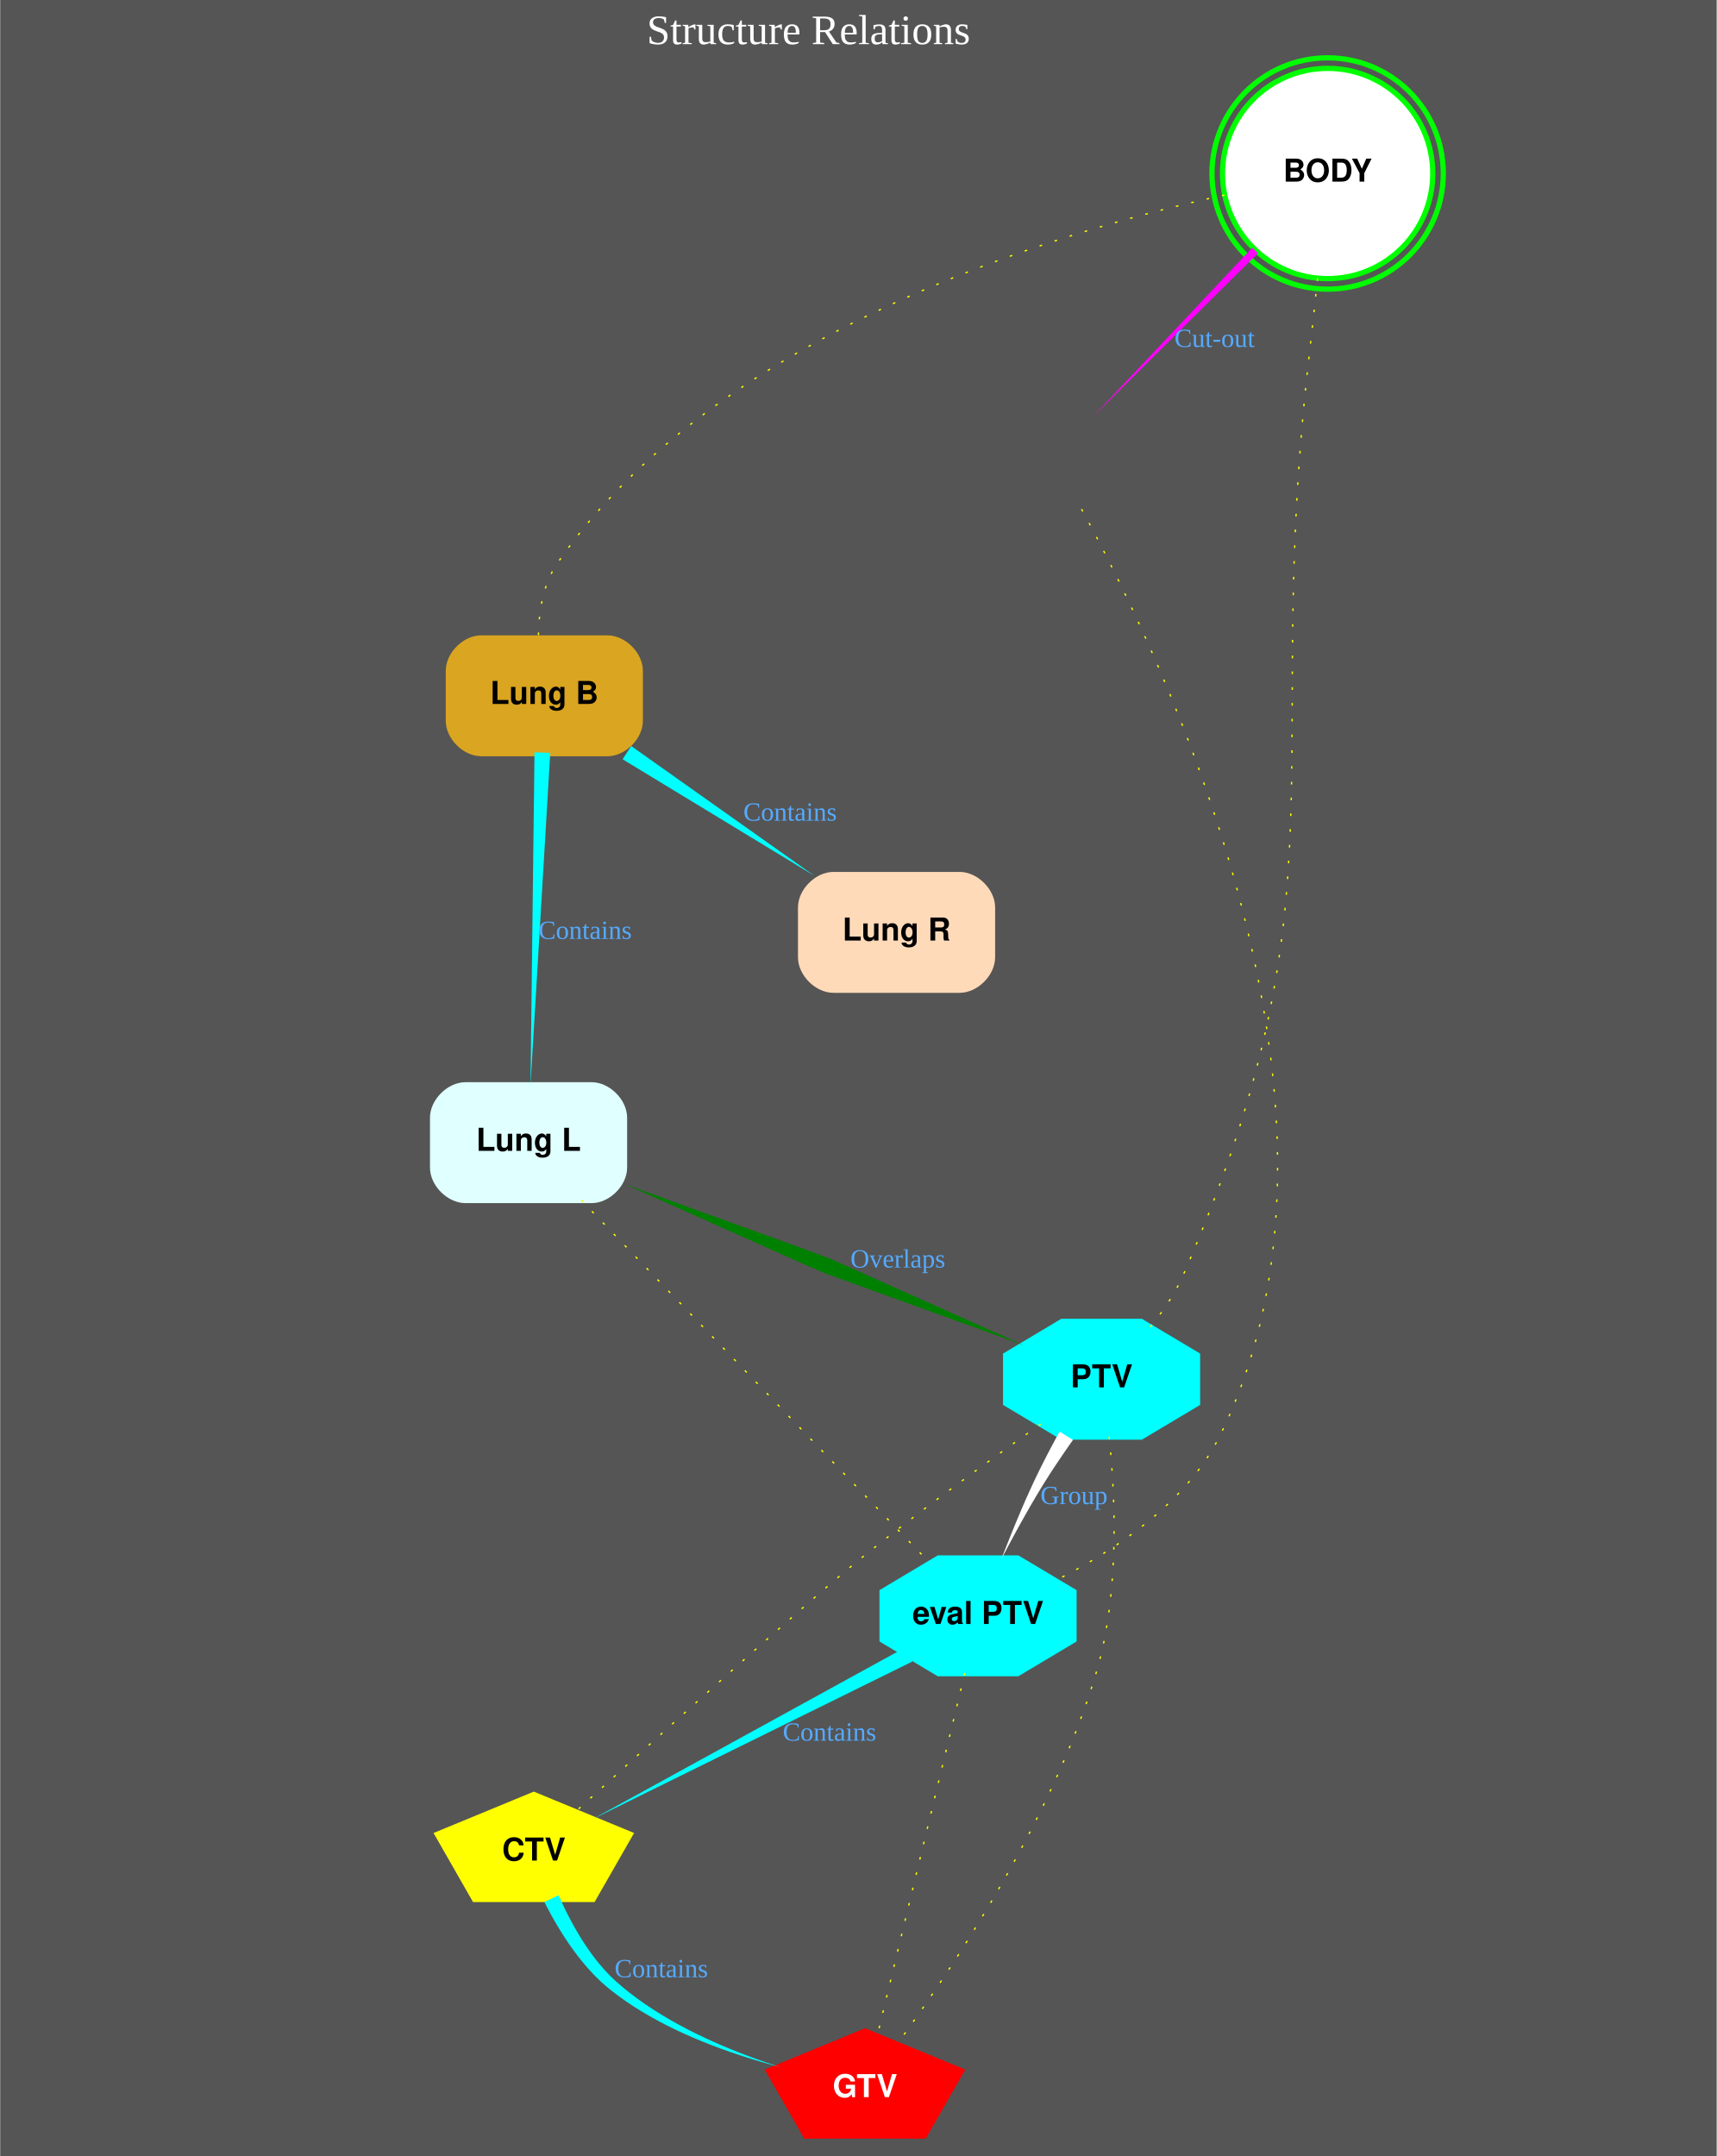
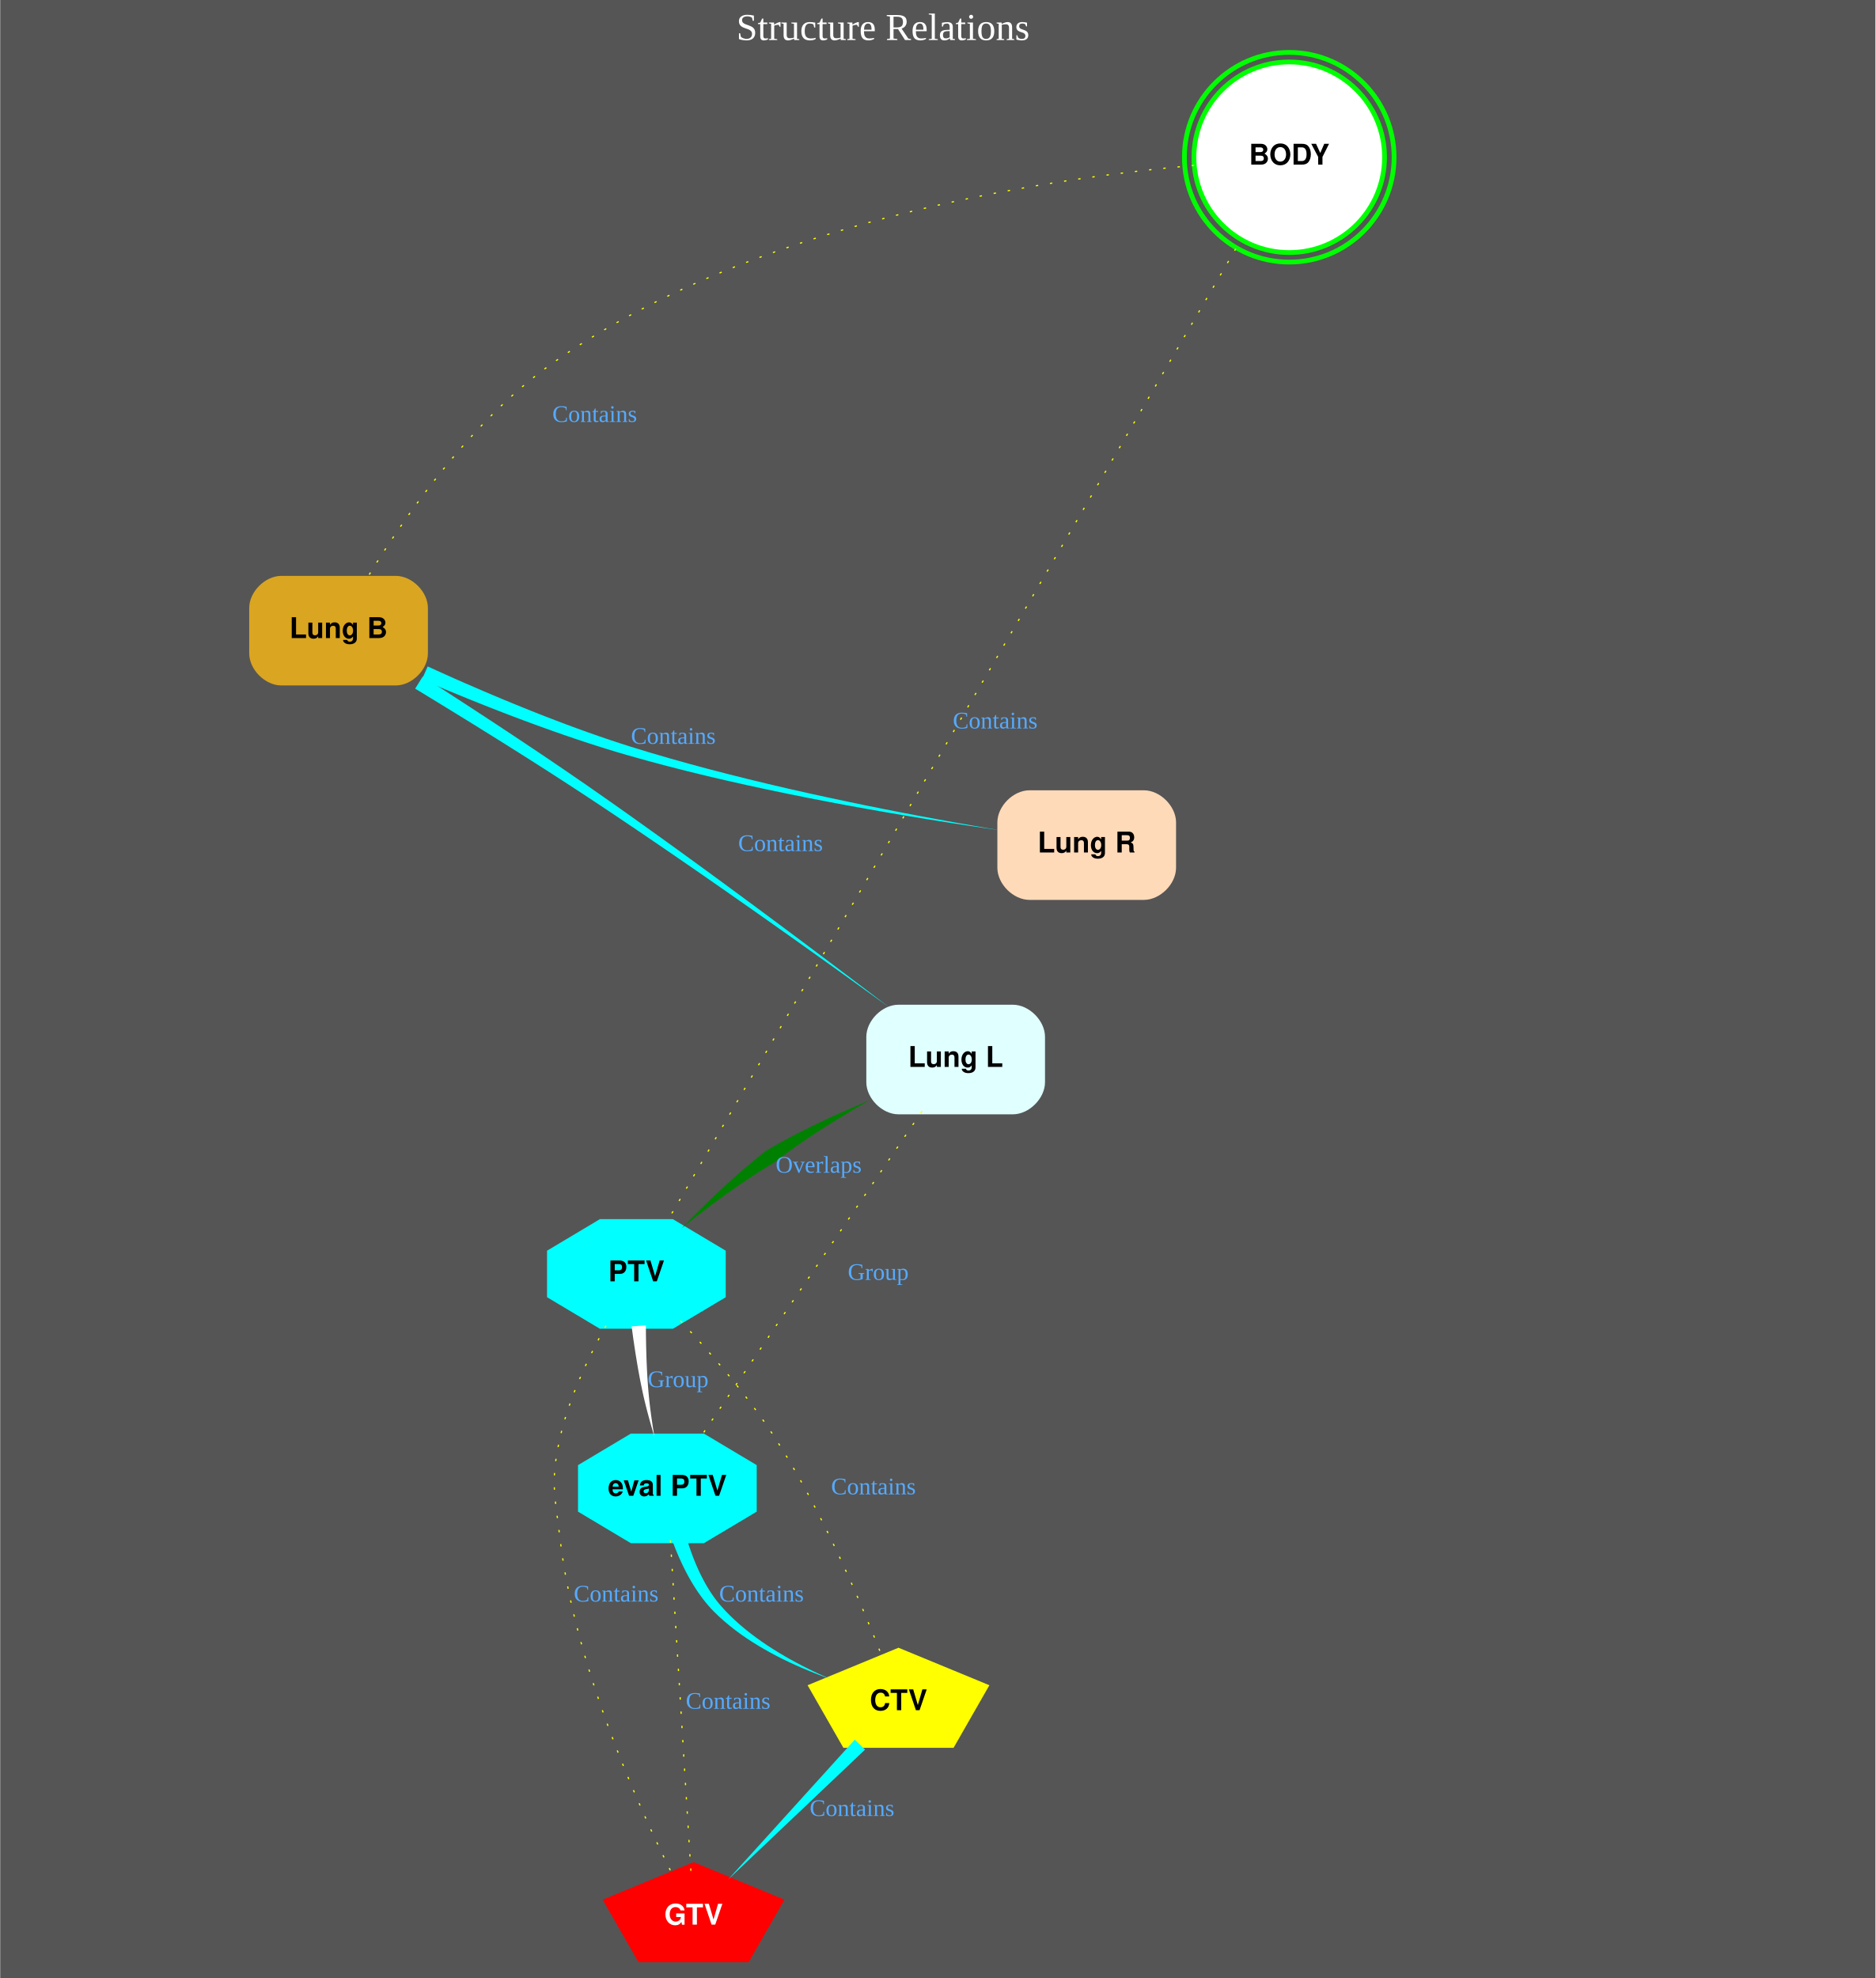
- <svg xmlns="http://www.w3.org/2000/svg" xmlns:xlink="http://www.w3.org/1999/xlink" width="653pt" height="820pt" viewBox="0.00 0.00 653.00 820.20">
-   <g id="graph0" class="graph" transform="scale(1 1) rotate(0) translate(4 816.2)">
-     <polygon fill="#555555" stroke="transparent" points="-4,4 -4,-816.2 649,-816.2 649,4 -4,4" />
-     <text text-anchor="middle" x="303.5" y="-799.4" font-family="Helvetica,,Arial,sans-serif" font-size="16.00" fill="white">Structure Relations</text>
+ <svg xmlns="http://www.w3.org/2000/svg" xmlns:xlink="http://www.w3.org/1999/xlink" width="787pt" height="830pt" viewBox="0.00 0.00 787.00 830.20">
+   <g id="graph0" class="graph" transform="scale(1 1) rotate(0) translate(4 826.2)">
+     <polygon fill="#555555" stroke="transparent" points="-4,4 -4,-826.2 783,-826.2 783,4 -4,4" />
+     <text text-anchor="middle" x="366.5" y="-809.4" font-family="Helvetica,,Arial,sans-serif" font-size="16.00" fill="white">Structure Relations</text>
    <g id="node1" class="node">
      <g id="a_node1">
-         <a xlink:title="ID: BODY&#13;ROI: 1&#13;&#13;DICOM Type EXTERNAL&#13;Code: BODY&#13;Label: Body&#13;Scheme: 99VMS_STRUCTCODE&#13;Volume: 28951.626 cc&#13;Length: 33.8 cm&#13;Range: (&#13;10.6cm, -23.2cm)">
-           <ellipse fill="white" stroke="#00ff00" stroke-width="2" cx="501" cy="-750.2" rx="40" ry="40" />
-           <ellipse fill="none" stroke="#00ff00" stroke-width="2" cx="501" cy="-750.2" rx="44" ry="44" />
-           <text text-anchor="middle" x="501" y="-747.1" font-family="Helvetica,sans-Serif" font-weight="bold" font-size="12.00" fill="#000000">BODY</text>
+         <a xlink:title="ID: Lung L&#13;ROI: 26&#13;&#13;DICOM Type ORGAN&#13;Code: 7310&#13;Label: Left lung&#13;Scheme: FMA&#13;Volume: 1776 cc&#13;Length: 24.2 cm&#13;Range: (5.8cm, -18.4cm)">
+           <path fill="#e0ffff" stroke="#e0ffff" stroke-width="3" d="M421,-403C421,-403 373,-403 373,-403 367,-403 361,-397 361,-391 361,-391 361,-372 361,-372 361,-366 367,-360 373,-360 373,-360 421,-360 421,-360 427,-360 433,-366 433,-372 433,-372 433,-391 433,-391 433,-397 427,-403 421,-403" />
+           <text text-anchor="middle" x="397" y="-378.4" font-family="Helvetica,sans-Serif" font-weight="bold" font-size="12.00" fill="#000000">Lung L</text>
        </a>
      </g>
    </g>
+     <g id="node5" class="node">
+       <g id="a_node5">
+         <a xlink:title="ID: GTV&#13;ROI: 38&#13;&#13;DICOM Type GTV&#13;Code: GTVp&#13;Label: Primary Gross Tumor Volume&#13;Scheme: 99VMS_STRUCTCODE&#13;Volume: 8.03 cc&#13;Length: 2.6 &#13;cm&#13;Range: (-0.4cm, -3cm)">
+           <polygon fill="#ff0000" stroke="#ff0000" stroke-width="3" points="323,-28.14 287,-43 251,-28.14 264.75,-4.11 309.25,-4.11 323,-28.14" />
+           <text text-anchor="middle" x="287" y="-18.4" font-family="Helvetica,sans-Serif" font-weight="bold" font-size="12.00" fill="#ffffff">GTV</text>
+         </a>
+       </g>
+     </g>
+     <g id="node6" class="node">
+       <g id="a_node6">
+         <a xlink:title="ID: CTV&#13;ROI: 24&#13;&#13;DICOM Type GTV&#13;Code: ITV&#13;Label: Internal Target Volume&#13;Scheme: 99VMS_STRUCTCODE&#13;Volume: 34.45 cc&#13;Length: 3.6 cm&#13;&#13;Range: (0cm, -3.6cm)">
+           <polygon fill="#ffff00" stroke="#ffff00" stroke-width="3" points="409,-118.14 373,-133 337,-118.14 350.75,-94.11 395.25,-94.11 409,-118.14" />
+           <text text-anchor="middle" x="373" y="-108.4" font-family="Helvetica,sans-Serif" font-weight="bold" font-size="12.00" fill="#000000">CTV</text>
+         </a>
+       </g>
+     </g>
+     <g id="node7" class="node">
+       <g id="a_node7">
+         <a xlink:title="ID: PTV&#13;ROI: 30&#13;&#13;DICOM Type PTV&#13;Code: PTVp&#13;Label: Primary Planning Target Volume&#13;Scheme: 99VMS_STRUCTCODE&#13;Volume: 74.649 cc&#13;Length: &#13;4.6 cm&#13;Range: (0.6cm, -4.0cm)">
+           <polygon fill="#00ffff" stroke="#00ffff" stroke-width="3" points="299,-282.59 299,-300.41 277.91,-313 248.09,-313 227,-300.41 227,-282.59 248.09,-270 277.91,-270 299,-282.59" />
+           <text text-anchor="middle" x="263" y="-288.4" font-family="Helvetica,sans-Serif" font-weight="bold" font-size="12.00" fill="#000000">PTV</text>
+         </a>
+       </g>
+     </g>
+     <g id="edge3" class="edge">
+       <polygon fill="green" stroke="transparent" stroke-width="6" points="360.83,-364.36 358.94,-363.28 357.03,-362.17 355.1,-361.05 353.16,-359.9 351.21,-358.74 349.26,-357.56 347.29,-356.36 345.33,-355.14 343.37,-353.91 341.41,-352.67 339.45,-351.41 337.51,-350.14 335.58,-348.85 333.66,-347.56 331.75,-346.26 329.87,-344.94 328.01,-343.62 326.17,-342.29 324.36,-340.96 322.59,-339.62 320.6,-338.13 318.45,-336.83 316.29,-335.5 314.13,-334.13 311.98,-332.73 309.82,-331.31 307.68,-329.86 305.54,-328.39 303.42,-326.91 301.32,-325.42 299.24,-323.92 297.18,-322.41 295.15,-320.91 293.14,-319.41 291.17,-317.91 289.24,-316.43 287.35,-314.96 285.5,-313.51 283.7,-312.08 281.94,-310.68 281.94,-310.68 283.51,-312.29 285.12,-313.93 286.78,-315.61 288.48,-317.3 290.21,-319.02 291.99,-320.75 293.79,-322.5 295.63,-324.26 297.5,-326.02 299.39,-327.78 301.31,-329.54 303.25,-331.29 305.21,-333.03 307.18,-334.76 309.17,-336.47 311.18,-338.16 313.19,-339.82 315.21,-341.45 317.23,-343.05 319.41,-344.38 321.39,-345.52 323.4,-346.64 325.43,-347.75 327.47,-348.85 329.54,-349.94 331.62,-351.01 333.71,-352.06 335.81,-353.11 337.92,-354.14 340.03,-355.15 342.15,-356.15 344.26,-357.13 346.37,-358.09 348.47,-359.04 350.57,-359.97 352.66,-360.89 354.73,-361.78 356.78,-362.66 358.82,-363.52 360.83,-364.36 360.83,-364.36" />
+       <text text-anchor="middle" x="339.5" y="-334" font-family="Times New Roman,serif" font-size="10.00" fill="#55aaff">Overlaps</text>
+     </g>
+     <g id="node8" class="node">
+       <g id="a_node8">
+         <a xlink:title="ID: eval PTV&#13;ROI: 41&#13;&#13;DICOM Type PTV&#13;Code: PTVp&#13;Label: Primary Planning Target Volume&#13;Scheme: 99VMS_STRUCTCODE&#13;Volume: 74.649 cc&#13;&#13;Length: 4.6 cm&#13;Range: (0.6cm, -4.0cm)">
+           <polygon fill="#00ffff" stroke="#00ffff" stroke-width="3" points="312,-192.59 312,-210.41 290.91,-223 261.09,-223 240,-210.41 240,-192.59 261.09,-180 290.91,-180 312,-192.59" />
+           <text text-anchor="middle" x="276" y="-198.4" font-family="Helvetica,sans-Serif" font-weight="bold" font-size="12.00" fill="#000000">eval PTV</text>
+         </a>
+       </g>
+     </g>
+     <g id="edge4" class="edge">
+       <path fill="none" stroke="yellow" stroke-width="0.5" stroke-dasharray="1,5" d="M382.9,-359.83C373.79,-346.47 361.69,-328.71 351,-313 329.75,-281.75 305.15,-245.5 290.09,-223.28" />
+       <text text-anchor="middle" x="364.5" y="-289" font-family="Times New Roman,serif" font-size="10.00" fill="#55aaff">Group</text>
+     </g>
    <g id="node2" class="node">
      <g id="a_node2">
-         <a xlink:title="ID: GTV&#13;ROI: 38&#13;&#13;DICOM Type GTV&#13;Code: GTVp&#13;Label: Primary Gross Tumor Volume&#13;Scheme: 99VMS_STRUCTCODE&#13;Volume: 8.03 cc&#13;Length: 2.6 &#13;cm&#13;Range: (-0.4cm, -3cm)">
-           <polygon fill="#ff0000" stroke="#ff0000" stroke-width="3" points="361,-28.14 325,-43 289,-28.14 302.75,-4.11 347.25,-4.11 361,-28.14" />
-           <text text-anchor="middle" x="325" y="-18.4" font-family="Helvetica,sans-Serif" font-weight="bold" font-size="12.00" fill="#ffffff">GTV</text>
+         <a xlink:title="ID: Lung R&#13;ROI: 27&#13;&#13;DICOM Type ORGAN&#13;Code: 7309&#13;Label: Right lung&#13;Scheme: FMA&#13;Volume: 2556.676 cc&#13;Length: 23.8 cm&#13;Range: (6.6cm, &#13;-17.2cm)">
+           <path fill="#ffdab9" stroke="#ffdab9" stroke-width="3" d="M476,-493C476,-493 428,-493 428,-493 422,-493 416,-487 416,-481 416,-481 416,-462 416,-462 416,-456 422,-450 428,-450 428,-450 476,-450 476,-450 482,-450 488,-456 488,-462 488,-462 488,-481 488,-481 488,-487 482,-493 476,-493" />
+           <text text-anchor="middle" x="452" y="-468.4" font-family="Helvetica,sans-Serif" font-weight="bold" font-size="12.00" fill="#000000">Lung R</text>
        </a>
      </g>
    </g>
    <g id="node3" class="node">
      <g id="a_node3">
-         <a xlink:title="ID: CTV&#13;ROI: 24&#13;&#13;DICOM Type GTV&#13;Code: ITV&#13;Label: Internal Target Volume&#13;Scheme: 99VMS_STRUCTCODE&#13;Volume: 34.45 cc&#13;Length: 3.6 cm&#13;&#13;Range: (0cm, -3.6cm)">
-           <polygon fill="#ffff00" stroke="#ffff00" stroke-width="3" points="235,-118.14 199,-133 163,-118.14 176.75,-94.11 221.25,-94.11 235,-118.14" />
-           <text text-anchor="middle" x="199" y="-108.4" font-family="Helvetica,sans-Serif" font-weight="bold" font-size="12.00" fill="#000000">CTV</text>
+         <a xlink:title="ID: Lung B&#13;ROI: 25&#13;&#13;DICOM Type ORGAN&#13;Code: 68877&#13;Label: Pair of lungs&#13;Scheme: FMA&#13;Volume: 4332.676 cc&#13;Length: 25 cm&#13;Range: (6.6cm, &#13;-18.4cm)">
+           <path fill="#daa520" stroke="#daa520" stroke-width="3" d="M162,-583C162,-583 114,-583 114,-583 108,-583 102,-577 102,-571 102,-571 102,-552 102,-552 102,-546 108,-540 114,-540 114,-540 162,-540 162,-540 168,-540 174,-546 174,-552 174,-552 174,-571 174,-571 174,-577 168,-583 162,-583" />
+           <text text-anchor="middle" x="138" y="-558.4" font-family="Helvetica,sans-Serif" font-weight="bold" font-size="12.00" fill="#000000">Lung B</text>
        </a>
      </g>
    </g>
-     <g id="node4" class="node">
-       <g id="a_node4">
-         <a xlink:title="ID: PTV&#13;ROI: 30&#13;&#13;DICOM Type PTV&#13;Code: PTVp&#13;Label: Primary Planning Target Volume&#13;Scheme: 99VMS_STRUCTCODE&#13;Volume: 74.649 cc&#13;Length: &#13;4.6 cm&#13;Range: (0.6cm, -4.0cm)">
-           <polygon fill="#00ffff" stroke="#00ffff" stroke-width="3" points="451,-282.59 451,-300.41 429.91,-313 400.09,-313 379,-300.41 379,-282.59 400.09,-270 429.91,-270 451,-282.59" />
-           <text text-anchor="middle" x="415" y="-288.4" font-family="Helvetica,sans-Serif" font-weight="bold" font-size="12.00" fill="#000000">PTV</text>
-         </a>
-       </g>
+     <g id="edge10" class="edge">
+       <polygon fill="cyan" stroke="transparent" stroke-width="6" points="173.33,-542.25 176.5,-540.22 179.76,-538.12 183.11,-535.96 186.52,-533.75 190.01,-531.49 193.55,-529.18 197.14,-526.83 200.78,-524.45 204.45,-522.04 208.15,-519.59 211.87,-517.13 215.61,-514.64 219.35,-512.14 223.09,-509.63 226.82,-507.12 230.53,-504.6 234.22,-502.08 237.88,-499.57 241.51,-497.08 245.08,-494.59 251.76,-489.92 258.51,-485.16 265.3,-480.32 272.12,-475.44 278.95,-470.52 285.77,-465.58 292.57,-460.63 299.31,-455.69 305.98,-450.78 312.57,-445.92 319.05,-441.11 325.41,-436.38 331.62,-431.74 337.67,-427.2 343.53,-422.79 349.19,-418.52 354.63,-414.41 359.83,-410.47 364.77,-406.71 369.43,-403.16 369.43,-403.16 364.68,-406.59 359.65,-410.22 354.36,-414.04 348.82,-418.01 343.05,-422.14 337.08,-426.4 330.92,-430.78 324.6,-435.26 318.13,-439.83 311.53,-444.48 304.83,-449.17 298.04,-453.91 291.18,-458.68 284.27,-463.45 277.33,-468.22 270.39,-472.96 263.46,-477.67 256.55,-482.32 249.7,-486.91 242.92,-491.41 239.29,-493.79 235.62,-496.19 231.91,-498.6 228.17,-501.02 224.4,-503.44 220.61,-505.86 216.82,-508.27 213.02,-510.67 209.24,-513.05 205.46,-515.42 201.71,-517.76 197.98,-520.08 194.3,-522.37 190.65,-524.62 187.06,-526.83 183.53,-529 180.07,-531.12 176.68,-533.19 173.37,-535.21 170.15,-537.17 173.33,-542.25" />
+       <text text-anchor="middle" x="323.5" y="-469" font-family="Times New Roman,serif" font-size="10.00" fill="#55aaff">Contains</text>
    </g>
-     <g id="edge29" class="edge">
-       <path fill="none" stroke="yellow" stroke-width="0.5" stroke-dasharray="1,5" d="M497.17,-710.35C496.18,-700.81 495.09,-690.63 494,-681.2 476.01,-525.13 508.9,-474.96 446,-331 442.91,-323.92 438.16,-317.06 433.3,-311.14" />
+     <g id="edge11" class="edge">
+       <polygon fill="cyan" stroke="transparent" stroke-width="6" points="175.4,-546.48 179.03,-544.83 182.77,-543.15 186.61,-541.43 190.56,-539.69 194.6,-537.94 198.73,-536.16 202.93,-534.38 207.19,-532.59 211.51,-530.81 215.89,-529.03 220.3,-527.26 224.75,-525.51 229.23,-523.79 233.72,-522.09 238.22,-520.43 242.72,-518.81 247.21,-517.23 251.68,-515.7 256.13,-514.23 260.55,-512.82 268.56,-510.37 276.7,-507.99 284.94,-505.68 293.27,-503.43 301.65,-501.26 310.05,-499.16 318.46,-497.13 326.83,-495.17 335.16,-493.29 343.41,-491.49 351.55,-489.76 359.56,-488.1 367.41,-486.52 375.08,-485.02 382.54,-483.6 389.77,-482.26 396.73,-480.99 403.4,-479.81 409.75,-478.71 415.77,-477.69 415.77,-477.69 409.73,-478.57 403.35,-479.52 396.65,-480.54 389.66,-481.64 382.4,-482.81 374.91,-484.05 367.2,-485.37 359.3,-486.76 351.25,-488.22 343.06,-489.76 334.76,-491.37 326.37,-493.06 317.94,-494.82 309.47,-496.65 300.99,-498.55 292.54,-500.53 284.13,-502.58 275.8,-504.71 267.56,-506.91 259.45,-509.18 254.97,-510.49 250.44,-511.87 245.9,-513.3 241.34,-514.78 236.77,-516.31 232.2,-517.87 227.64,-519.47 223.1,-521.1 218.58,-522.75 214.09,-524.42 209.65,-526.1 205.26,-527.79 200.93,-529.49 196.67,-531.18 192.48,-532.86 188.38,-534.54 184.37,-536.19 180.46,-537.82 176.66,-539.42 172.98,-540.98 175.4,-546.48" />
+       <text text-anchor="middle" x="278.5" y="-514" font-family="Times New Roman,serif" font-size="10.00" fill="#55aaff">Contains</text>
    </g>
-     <g id="node5" class="node">
-       <g id="a_node5">
-         <a xlink:title="ID: eval PTV&#13;ROI: 41&#13;&#13;DICOM Type PTV&#13;Code: PTVp&#13;Label: Primary Planning Target Volume&#13;Scheme: 99VMS_STRUCTCODE&#13;Volume: 74.649 cc&#13;&#13;Length: 4.6 cm&#13;Range: (0.6cm, -4.0cm)">
-           <polygon fill="#00ffff" stroke="#00ffff" stroke-width="3" points="404,-192.59 404,-210.41 382.91,-223 353.09,-223 332,-210.41 332,-192.59 353.09,-180 382.91,-180 404,-192.59" />
-           <text text-anchor="middle" x="368" y="-198.4" font-family="Helvetica,sans-Serif" font-weight="bold" font-size="12.00" fill="#000000">eval PTV</text>
-         </a>
-       </g>
+     <g id="edge31" class="edge">
+       <polygon fill="cyan" stroke="transparent" stroke-width="6" points="358.97,-91.85 356.42,-89.43 353.75,-86.91 350.99,-84.28 348.14,-81.58 345.21,-78.8 342.22,-75.97 339.19,-73.09 336.12,-70.17 333.03,-67.24 329.92,-64.3 326.83,-61.36 323.75,-58.44 320.71,-55.55 317.71,-52.7 314.76,-49.91 311.89,-47.19 309.11,-44.54 306.42,-41.99 303.84,-39.55 301.39,-37.22 301.39,-37.22 303.66,-39.73 306.04,-42.36 308.53,-45.11 311.11,-47.95 313.77,-50.89 316.49,-53.89 319.27,-56.96 322.09,-60.07 324.93,-63.21 327.8,-66.37 330.67,-69.54 333.53,-72.7 336.37,-75.84 339.18,-78.94 341.95,-81.99 344.65,-84.98 347.29,-87.9 349.85,-90.72 352.32,-93.44 354.67,-96.04 358.97,-91.85" />
+       <text text-anchor="middle" x="353.5" y="-64" font-family="Times New Roman,serif" font-size="10.00" fill="#55aaff">Contains</text>
    </g>
-     <g id="node6" class="node">
-       <g id="a_node6">
-         <a xlink:title="ID: Lung L&#13;ROI: 26&#13;&#13;DICOM Type ORGAN&#13;Code: 7310&#13;Label: Left lung&#13;Scheme: FMA&#13;Volume: 1776 cc&#13;Length: 24.2 cm&#13;Range: (5.8cm, -18.4cm)">
-           <path fill="#e0ffff" stroke="#e0ffff" stroke-width="3" d="M221,-403C221,-403 173,-403 173,-403 167,-403 161,-397 161,-391 161,-391 161,-372 161,-372 161,-366 167,-360 173,-360 173,-360 221,-360 221,-360 227,-360 233,-366 233,-372 233,-372 233,-391 233,-391 233,-397 227,-403 221,-403" />
-           <text text-anchor="middle" x="197" y="-378.4" font-family="Helvetica,sans-Serif" font-weight="bold" font-size="12.00" fill="#000000">Lung L</text>
-         </a>
-       </g>
+     <g id="edge32" class="edge">
+       <path fill="none" stroke="yellow" stroke-width="0.5" stroke-dasharray="1,5" d="M250.23,-269.79C243.02,-256.86 234.73,-239.57 231,-223 226.8,-204.36 228.74,-198.98 231,-180 237.38,-126.4 264.05,-67.54 278.16,-39.37" />
+       <text text-anchor="middle" x="254.5" y="-154" font-family="Times New Roman,serif" font-size="10.00" fill="#55aaff">Contains</text>
    </g>
-     <g id="node7" class="node">
-       <g id="a_node7">
-         <a xlink:title="ID: Lung R&#13;ROI: 27&#13;&#13;DICOM Type ORGAN&#13;Code: 7309&#13;Label: Right lung&#13;Scheme: FMA&#13;Volume: 2556.676 cc&#13;Length: 23.8 cm&#13;Range: (6.6cm, &#13;-17.2cm)">
-           <path fill="#ffdab9" stroke="#ffdab9" stroke-width="3" d="M361,-483C361,-483 313,-483 313,-483 307,-483 301,-477 301,-471 301,-471 301,-452 301,-452 301,-446 307,-440 313,-440 313,-440 361,-440 361,-440 367,-440 373,-446 373,-452 373,-452 373,-471 373,-471 373,-477 367,-483 361,-483" />
-           <text text-anchor="middle" x="337" y="-458.4" font-family="Helvetica,sans-Serif" font-weight="bold" font-size="12.00" fill="#000000">Lung R</text>
-         </a>
-       </g>
+     <g id="edge33" class="edge">
+       <path fill="none" stroke="yellow" stroke-width="0.5" stroke-dasharray="1,5" d="M281.49,-271.82C293.69,-258.85 309.49,-240.77 321,-223 340.83,-192.39 357.49,-153.03 366.28,-130.5" />
+       <text text-anchor="middle" x="362.5" y="-199" font-family="Times New Roman,serif" font-size="10.00" fill="#55aaff">Contains</text>
    </g>
-     <g id="node8" class="node">
-       <g id="a_node8">
-         <a xlink:title="ID: Lung B&#13;ROI: 25&#13;&#13;DICOM Type ORGAN&#13;Code: 68877&#13;Label: Pair of lungs&#13;Scheme: FMA&#13;Volume: 4332.676 cc&#13;Length: 25 cm&#13;Range: (6.6cm, &#13;-18.4cm)">
-           <path fill="#daa520" stroke="#daa520" stroke-width="3" d="M227,-573C227,-573 179,-573 179,-573 173,-573 167,-567 167,-561 167,-561 167,-542 167,-542 167,-536 173,-530 179,-530 179,-530 227,-530 227,-530 233,-530 239,-536 239,-542 239,-542 239,-561 239,-561 239,-567 233,-573 227,-573" />
-           <text text-anchor="middle" x="203" y="-548.4" font-family="Helvetica,sans-Serif" font-weight="bold" font-size="12.00" fill="#000000">Lung B</text>
+     <g id="edge34" class="edge">
+       <polygon fill="white" stroke="transparent" stroke-width="6" points="266.98,-269.92 266.99,-268.57 267,-267.21 267.01,-265.82 267.03,-264.42 267.06,-263.01 267.08,-261.57 267.12,-260.13 267.16,-258.68 267.2,-257.22 267.25,-255.75 267.31,-254.28 267.37,-252.8 267.44,-251.33 267.52,-249.86 267.6,-248.39 267.7,-246.93 267.8,-245.48 267.9,-244.03 268.02,-242.6 268.15,-241.18 268.23,-240.3 268.32,-239.41 268.41,-238.52 268.51,-237.62 268.61,-236.72 268.72,-235.81 268.83,-234.9 268.95,-233.99 269.07,-233.08 269.19,-232.17 269.32,-231.25 269.45,-230.34 269.58,-229.43 269.72,-228.52 269.85,-227.62 269.99,-226.72 270.14,-225.82 270.28,-224.93 270.42,-224.05 270.57,-223.17 270.57,-223.17 270.31,-224.02 270.06,-224.88 269.8,-225.75 269.55,-226.62 269.29,-227.5 269.04,-228.38 268.79,-229.26 268.54,-230.15 268.3,-231.04 268.06,-231.94 267.82,-232.83 267.58,-233.72 267.35,-234.62 267.12,-235.51 266.9,-236.41 266.68,-237.3 266.46,-238.18 266.25,-239.07 266.05,-239.95 265.85,-240.82 265.55,-242.23 265.25,-243.65 264.95,-245.09 264.66,-246.53 264.38,-247.99 264.11,-249.45 263.84,-250.92 263.58,-252.39 263.33,-253.86 263.09,-255.33 262.85,-256.79 262.61,-258.26 262.39,-259.71 262.17,-261.15 261.96,-262.59 261.75,-264 261.55,-265.41 261.36,-266.8 261.18,-268.16 261,-269.5 266.98,-269.92" />
+       <text text-anchor="middle" x="280.5" y="-244" font-family="Times New Roman,serif" font-size="10.00" fill="#55aaff">Group</text>
+     </g>
+     <g id="edge35" class="edge">
+       <path fill="none" stroke="yellow" stroke-width="0.5" stroke-dasharray="1,5" d="M277.28,-179.73C279.45,-144.7 283.79,-74.42 285.86,-40.99" />
+       <text text-anchor="middle" x="301.5" y="-109" font-family="Times New Roman,serif" font-size="10.00" fill="#55aaff">Contains</text>
+     </g>
+     <g id="edge36" class="edge">
+       <polygon fill="cyan" stroke="transparent" stroke-width="6" points="284.01,-180.84 284.45,-179.38 284.92,-177.92 285.42,-176.44 285.94,-174.95 286.49,-173.45 287.06,-171.95 287.67,-170.45 288.3,-168.94 288.97,-167.45 289.66,-165.96 290.39,-164.48 291.15,-163.02 291.93,-161.58 292.75,-160.16 293.61,-158.77 294.49,-157.4 295.41,-156.07 296.37,-154.77 297.36,-153.51 298.38,-152.29 300.25,-150.23 302.21,-148.22 304.25,-146.27 306.36,-144.37 308.55,-142.52 310.79,-140.73 313.1,-138.99 315.44,-137.31 317.83,-135.68 320.25,-134.11 322.7,-132.59 325.16,-131.13 327.64,-129.72 330.12,-128.37 332.6,-127.07 335.07,-125.82 337.52,-124.63 339.94,-123.49 342.34,-122.41 344.69,-121.38 344.69,-121.38 342.27,-122.25 339.81,-123.17 337.31,-124.15 334.77,-125.18 332.22,-126.26 329.64,-127.4 327.06,-128.59 324.47,-129.84 321.89,-131.15 319.31,-132.52 316.76,-133.95 314.22,-135.44 311.72,-136.99 309.25,-138.6 306.83,-140.28 304.46,-142.03 302.15,-143.84 299.9,-145.73 297.72,-147.68 295.62,-149.71 294.42,-150.95 293.27,-152.24 292.15,-153.56 291.06,-154.93 290.02,-156.33 289.01,-157.75 288.03,-159.21 287.09,-160.68 286.18,-162.18 285.31,-163.69 284.47,-165.21 283.67,-166.74 282.89,-168.28 282.15,-169.82 281.44,-171.36 280.75,-172.89 280.1,-174.42 279.48,-175.93 278.89,-177.43 278.33,-178.9 284.01,-180.84" />
+       <text text-anchor="middle" x="315.5" y="-154" font-family="Times New Roman,serif" font-size="10.00" fill="#55aaff">Contains</text>
+     </g>
+     <g id="node9" class="node">
+       <g id="a_node9">
+         <a xlink:title="ID: BODY&#13;ROI: 1&#13;&#13;DICOM Type EXTERNAL&#13;Code: BODY&#13;Label: Body&#13;Scheme: 99VMS_STRUCTCODE&#13;Volume: 28951.626 cc&#13;Length: 33.8 cm&#13;Range: (&#13;10.6cm, -23.2cm)">
+           <ellipse fill="white" stroke="#00ff00" stroke-width="2" cx="537" cy="-760.2" rx="40" ry="40" />
+           <ellipse fill="none" stroke="#00ff00" stroke-width="2" cx="537" cy="-760.2" rx="44" ry="44" />
+           <text text-anchor="middle" x="537" y="-757.1" font-family="Helvetica,sans-Serif" font-weight="bold" font-size="12.00" fill="#000000">BODY</text>
        </a>
      </g>
    </g>
    <g id="edge25" class="edge">
-       <path fill="none" stroke="yellow" stroke-width="0.5" stroke-dasharray="1,5" d="M461.77,-741.99C396.88,-727.81 268.37,-689.68 208,-602 202.32,-593.75 200.76,-582.81 200.75,-573.32" />
+       <path fill="none" stroke="yellow" stroke-width="0.5" stroke-dasharray="1,5" d="M497.08,-756.79C434.19,-751.22 310.64,-732.91 227,-673.2 192.88,-648.84 164.83,-608.02 149.83,-583.34" />
+       <text text-anchor="middle" x="245.5" y="-649.1" font-family="Times New Roman,serif" font-size="10.00" fill="#55aaff">Contains</text>
    </g>
-     <g id="edge26" class="edge">
-       <polygon fill="magenta" stroke="transparent" stroke-width="3" points="474.47,-719.86 471.42,-716.83 468.28,-713.73 465.07,-710.55 461.81,-707.32 458.51,-704.05 455.17,-700.74 451.81,-697.41 448.45,-694.08 445.08,-690.75 441.74,-687.43 438.42,-684.15 435.15,-680.9 431.93,-677.71 428.77,-674.58 425.69,-671.53 422.69,-668.56 419.8,-665.7 417.03,-662.95 414.37,-660.32 411.86,-657.83 411.86,-657.83 414.29,-660.41 416.85,-663.12 419.53,-665.97 422.32,-668.93 425.21,-671.99 428.19,-675.15 431.24,-678.38 434.35,-681.68 437.51,-685.04 440.72,-688.43 443.95,-691.86 447.19,-695.3 450.44,-698.75 453.68,-702.19 456.91,-705.61 460.1,-708.99 463.25,-712.33 466.34,-715.61 469.37,-718.83 472.33,-721.96 474.47,-719.86" />
-       <text text-anchor="middle" x="458" y="-684.2" font-family="Times New Roman,serif" font-size="10.00" fill="#55aaff">Cut-out</text>
-     </g>
-     <g id="edge31" class="edge">
-       <polygon fill="cyan" stroke="transparent" stroke-width="6" points="208.43,-95.19 209.16,-93.57 209.92,-91.93 210.71,-90.26 211.55,-88.56 212.43,-86.85 213.34,-85.11 214.3,-83.37 215.29,-81.63 216.33,-79.89 217.4,-78.15 218.51,-76.43 219.66,-74.73 220.85,-73.06 222.08,-71.41 223.34,-69.8 224.65,-68.23 225.99,-66.7 227.37,-65.23 228.78,-63.81 230.24,-62.46 232.93,-60.13 235.72,-57.89 238.61,-55.71 241.59,-53.61 244.64,-51.59 247.75,-49.64 250.92,-47.77 254.14,-45.97 257.39,-44.24 260.67,-42.58 263.97,-41 267.28,-39.48 270.58,-38.04 273.88,-36.66 277.15,-35.35 280.39,-34.11 283.6,-32.93 286.75,-31.82 289.84,-30.77 292.87,-29.79 292.87,-29.79 289.79,-30.61 286.65,-31.49 283.43,-32.44 280.16,-33.44 276.85,-34.51 273.5,-35.65 270.12,-36.86 266.72,-38.13 263.31,-39.48 259.9,-40.9 256.5,-42.39 253.11,-43.96 249.76,-45.61 246.44,-47.34 243.16,-49.16 239.94,-51.05 236.77,-53.04 233.69,-55.11 230.68,-57.28 227.76,-59.54 226.13,-60.9 224.54,-62.33 222.99,-63.82 221.48,-65.36 220.01,-66.95 218.58,-68.58 217.2,-70.24 215.85,-71.94 214.55,-73.66 213.29,-75.4 212.07,-77.15 210.89,-78.91 209.76,-80.67 208.67,-82.43 207.62,-84.18 206.61,-85.92 205.65,-87.63 204.73,-89.33 203.85,-90.99 203.03,-92.6 208.43,-95.19" />
-       <text text-anchor="middle" x="247.5" y="-64" font-family="Times New Roman,serif" font-size="10.00" fill="#55aaff">Contains</text>
-     </g>
-     <g id="edge32" class="edge">
-       <path fill="none" stroke="yellow" stroke-width="0.5" stroke-dasharray="1,5" d="M417.87,-269.64C420.24,-247.04 421.93,-210.17 413,-180 396.39,-123.83 357.09,-65.68 337.11,-38.42" />
-     </g>
-     <g id="edge33" class="edge">
-       <path fill="none" stroke="yellow" stroke-width="0.5" stroke-dasharray="1,5" d="M391.86,-274.44C372.98,-261.12 345.79,-241.45 323,-223 301.6,-205.68 243.1,-152.69 214.78,-126.9" />
-     </g>
-     <g id="edge34" class="edge">
-       <polygon fill="white" stroke="transparent" stroke-width="6" points="404.12,-268.41 403.53,-267.58 402.94,-266.75 402.36,-265.9 401.77,-265.05 401.17,-264.2 400.58,-263.34 399.99,-262.47 399.4,-261.6 398.81,-260.73 398.23,-259.86 397.64,-258.98 397.06,-258.11 396.48,-257.23 395.91,-256.35 395.34,-255.48 394.78,-254.6 394.23,-253.73 393.68,-252.86 393.14,-252 392.6,-251.13 391.77,-249.78 390.94,-248.4 390.1,-247.01 389.27,-245.6 388.44,-244.18 387.62,-242.76 386.8,-241.32 385.98,-239.88 385.17,-238.44 384.36,-237 383.56,-235.56 382.77,-234.12 381.99,-232.69 381.22,-231.26 380.46,-229.85 379.71,-228.45 378.97,-227.06 378.25,-225.69 377.54,-224.34 376.85,-223.01 376.85,-223.01 377.39,-224.41 377.94,-225.83 378.51,-227.28 379.08,-228.74 379.67,-230.22 380.27,-231.71 380.87,-233.21 381.49,-234.73 382.11,-236.25 382.75,-237.78 383.39,-239.31 384.04,-240.84 384.69,-242.37 385.35,-243.9 386.01,-245.42 386.68,-246.93 387.36,-248.44 388.04,-249.93 388.72,-251.41 389.4,-252.87 389.84,-253.8 390.29,-254.73 390.74,-255.67 391.2,-256.62 391.67,-257.56 392.14,-258.51 392.62,-259.46 393.1,-260.41 393.59,-261.36 394.07,-262.31 394.56,-263.25 395.06,-264.2 395.55,-265.14 396.05,-266.08 396.55,-267.01 397.04,-267.94 397.54,-268.86 398.04,-269.78 398.53,-270.69 399.02,-271.59 404.12,-268.41" />
-       <text text-anchor="middle" x="404.5" y="-244" font-family="Times New Roman,serif" font-size="10.00" fill="#55aaff">Group</text>
-     </g>
-     <g id="edge35" class="edge">
-       <path fill="none" stroke="yellow" stroke-width="0.5" stroke-dasharray="1,5" d="M362.98,-179.73C354.52,-144.7 337.54,-74.42 329.47,-40.99" />
-     </g>
-     <g id="edge36" class="edge">
-       <polygon fill="cyan" stroke="transparent" stroke-width="6" points="342.98,-184.09 337.78,-181.53 332.27,-178.81 326.48,-175.96 320.45,-172.98 314.22,-169.91 307.82,-166.75 301.28,-163.54 294.66,-160.27 287.98,-156.98 281.27,-153.67 274.59,-150.37 267.95,-147.1 261.41,-143.88 254.99,-140.71 248.73,-137.63 242.68,-134.65 236.86,-131.78 231.31,-129.04 226.07,-126.46 221.18,-124.05 221.18,-124.05 225.96,-126.67 231.08,-129.49 236.5,-132.46 242.19,-135.59 248.11,-138.83 254.22,-142.19 260.49,-145.64 266.89,-149.15 273.37,-152.71 279.91,-156.3 286.46,-159.89 292.99,-163.48 299.46,-167.04 305.84,-170.54 312.1,-173.98 318.19,-177.32 324.08,-180.56 329.74,-183.66 335.13,-186.62 340.2,-189.41 342.98,-184.09" />
-       <text text-anchor="middle" x="311.5" y="-154" font-family="Times New Roman,serif" font-size="10.00" fill="#55aaff">Contains</text>
-     </g>
-     <g id="edge3" class="edge">
-       <polygon fill="green" stroke="transparent" stroke-width="6" points="233.49,-365.77 240.18,-363.35 247.25,-360.79 254.63,-358.12 262.3,-355.35 270.21,-352.49 278.31,-349.56 286.57,-346.57 294.92,-343.55 303.35,-340.5 311.75,-337.36 319.93,-333.71 328.03,-330.09 336.03,-326.51 343.88,-323 351.53,-319.59 358.94,-316.27 366.08,-313.08 372.9,-310.04 379.35,-307.15 385.4,-304.45 385.4,-304.45 379.17,-306.7 372.52,-309.11 365.5,-311.65 358.15,-314.3 350.51,-317.07 342.63,-319.92 334.55,-322.84 326.31,-325.82 317.96,-328.84 309.54,-331.88 301.31,-335.46 293.13,-339.11 285.02,-342.74 277.01,-346.32 269.14,-349.84 261.46,-353.27 254.02,-356.6 246.84,-359.8 239.99,-362.87 233.49,-365.77 233.49,-365.77" />
-       <text text-anchor="middle" x="337.5" y="-334" font-family="Times New Roman,serif" font-size="10.00" fill="#55aaff">Overlaps</text>
-     </g>
-     <g id="edge4" class="edge">
-       <path fill="none" stroke="yellow" stroke-width="0.5" stroke-dasharray="1,5" d="M216.95,-359.73C250.52,-324.79 317.77,-254.79 349.99,-221.25" />
-     </g>
-     <g id="edge10" class="edge">
-       <polygon fill="cyan" stroke="transparent" stroke-width="6" points="205.26,-529.79 204.96,-524.73 204.63,-519.26 204.29,-513.44 203.92,-507.3 203.54,-500.89 203.15,-494.26 202.74,-487.44 202.33,-480.5 201.91,-473.46 201.49,-466.38 201.07,-459.3 200.65,-452.26 200.24,-445.32 199.84,-438.51 199.44,-431.88 199.06,-425.48 198.7,-419.34 198.35,-413.52 198.03,-408.06 197.73,-403.01 197.73,-403.01 197.79,-408.07 197.86,-413.54 197.93,-419.37 198,-425.51 198.08,-431.93 198.16,-438.57 198.24,-445.39 198.33,-452.35 198.41,-459.39 198.5,-466.49 198.58,-473.58 198.67,-480.63 198.75,-487.59 198.83,-494.41 198.91,-501.05 198.99,-507.47 199.07,-513.62 199.14,-519.46 199.2,-524.94 199.26,-530.01 205.26,-529.79" />
-       <text text-anchor="middle" x="218.5" y="-459" font-family="Times New Roman,serif" font-size="10.00" fill="#55aaff">Contains</text>
-     </g>
-     <g id="edge11" class="edge">
-       <polygon fill="cyan" stroke="transparent" stroke-width="6" points="236.07,-532.38 239.27,-530.11 242.56,-527.78 245.93,-525.39 249.37,-522.96 252.87,-520.48 256.43,-517.96 260.02,-515.41 263.64,-512.85 267.28,-510.27 270.94,-507.68 274.59,-505.09 278.23,-502.51 281.86,-499.95 285.45,-497.4 289,-494.89 292.5,-492.41 295.93,-489.98 299.3,-487.59 302.59,-485.26 305.78,-483 305.78,-483 302.44,-485.03 298.99,-487.12 295.47,-489.27 291.87,-491.46 288.2,-493.68 284.49,-495.94 280.72,-498.23 276.93,-500.53 273.12,-502.85 269.29,-505.17 265.47,-507.5 261.65,-509.82 257.86,-512.12 254.09,-514.41 250.37,-516.67 246.7,-518.9 243.1,-521.09 239.57,-523.23 236.12,-525.33 232.77,-527.36 236.07,-532.38" />
-       <text text-anchor="middle" x="296.5" y="-504" font-family="Times New Roman,serif" font-size="10.00" fill="#55aaff">Contains</text>
-     </g>
-     <g id="edge22" class="edge">
-       <path fill="none" stroke="yellow" stroke-width="0.5" stroke-dasharray="1,5" d="M407.38,-622.51C437.89,-566.78 521.36,-394.01 460,-270 447.17,-244.08 419.05,-225.77 397.26,-214.82" />
+     <g id="edge29" class="edge">
+       <path fill="none" stroke="yellow" stroke-width="0.5" stroke-dasharray="1,5" d="M514.58,-721.84C459.43,-627.5 318.55,-386.52 275.61,-313.07" />
+       <text text-anchor="middle" x="413.59" y="-520.46" font-family="Times New Roman,serif" font-size="10.00" fill="#55aaff">Contains</text>
    </g>
  </g>
</svg>
